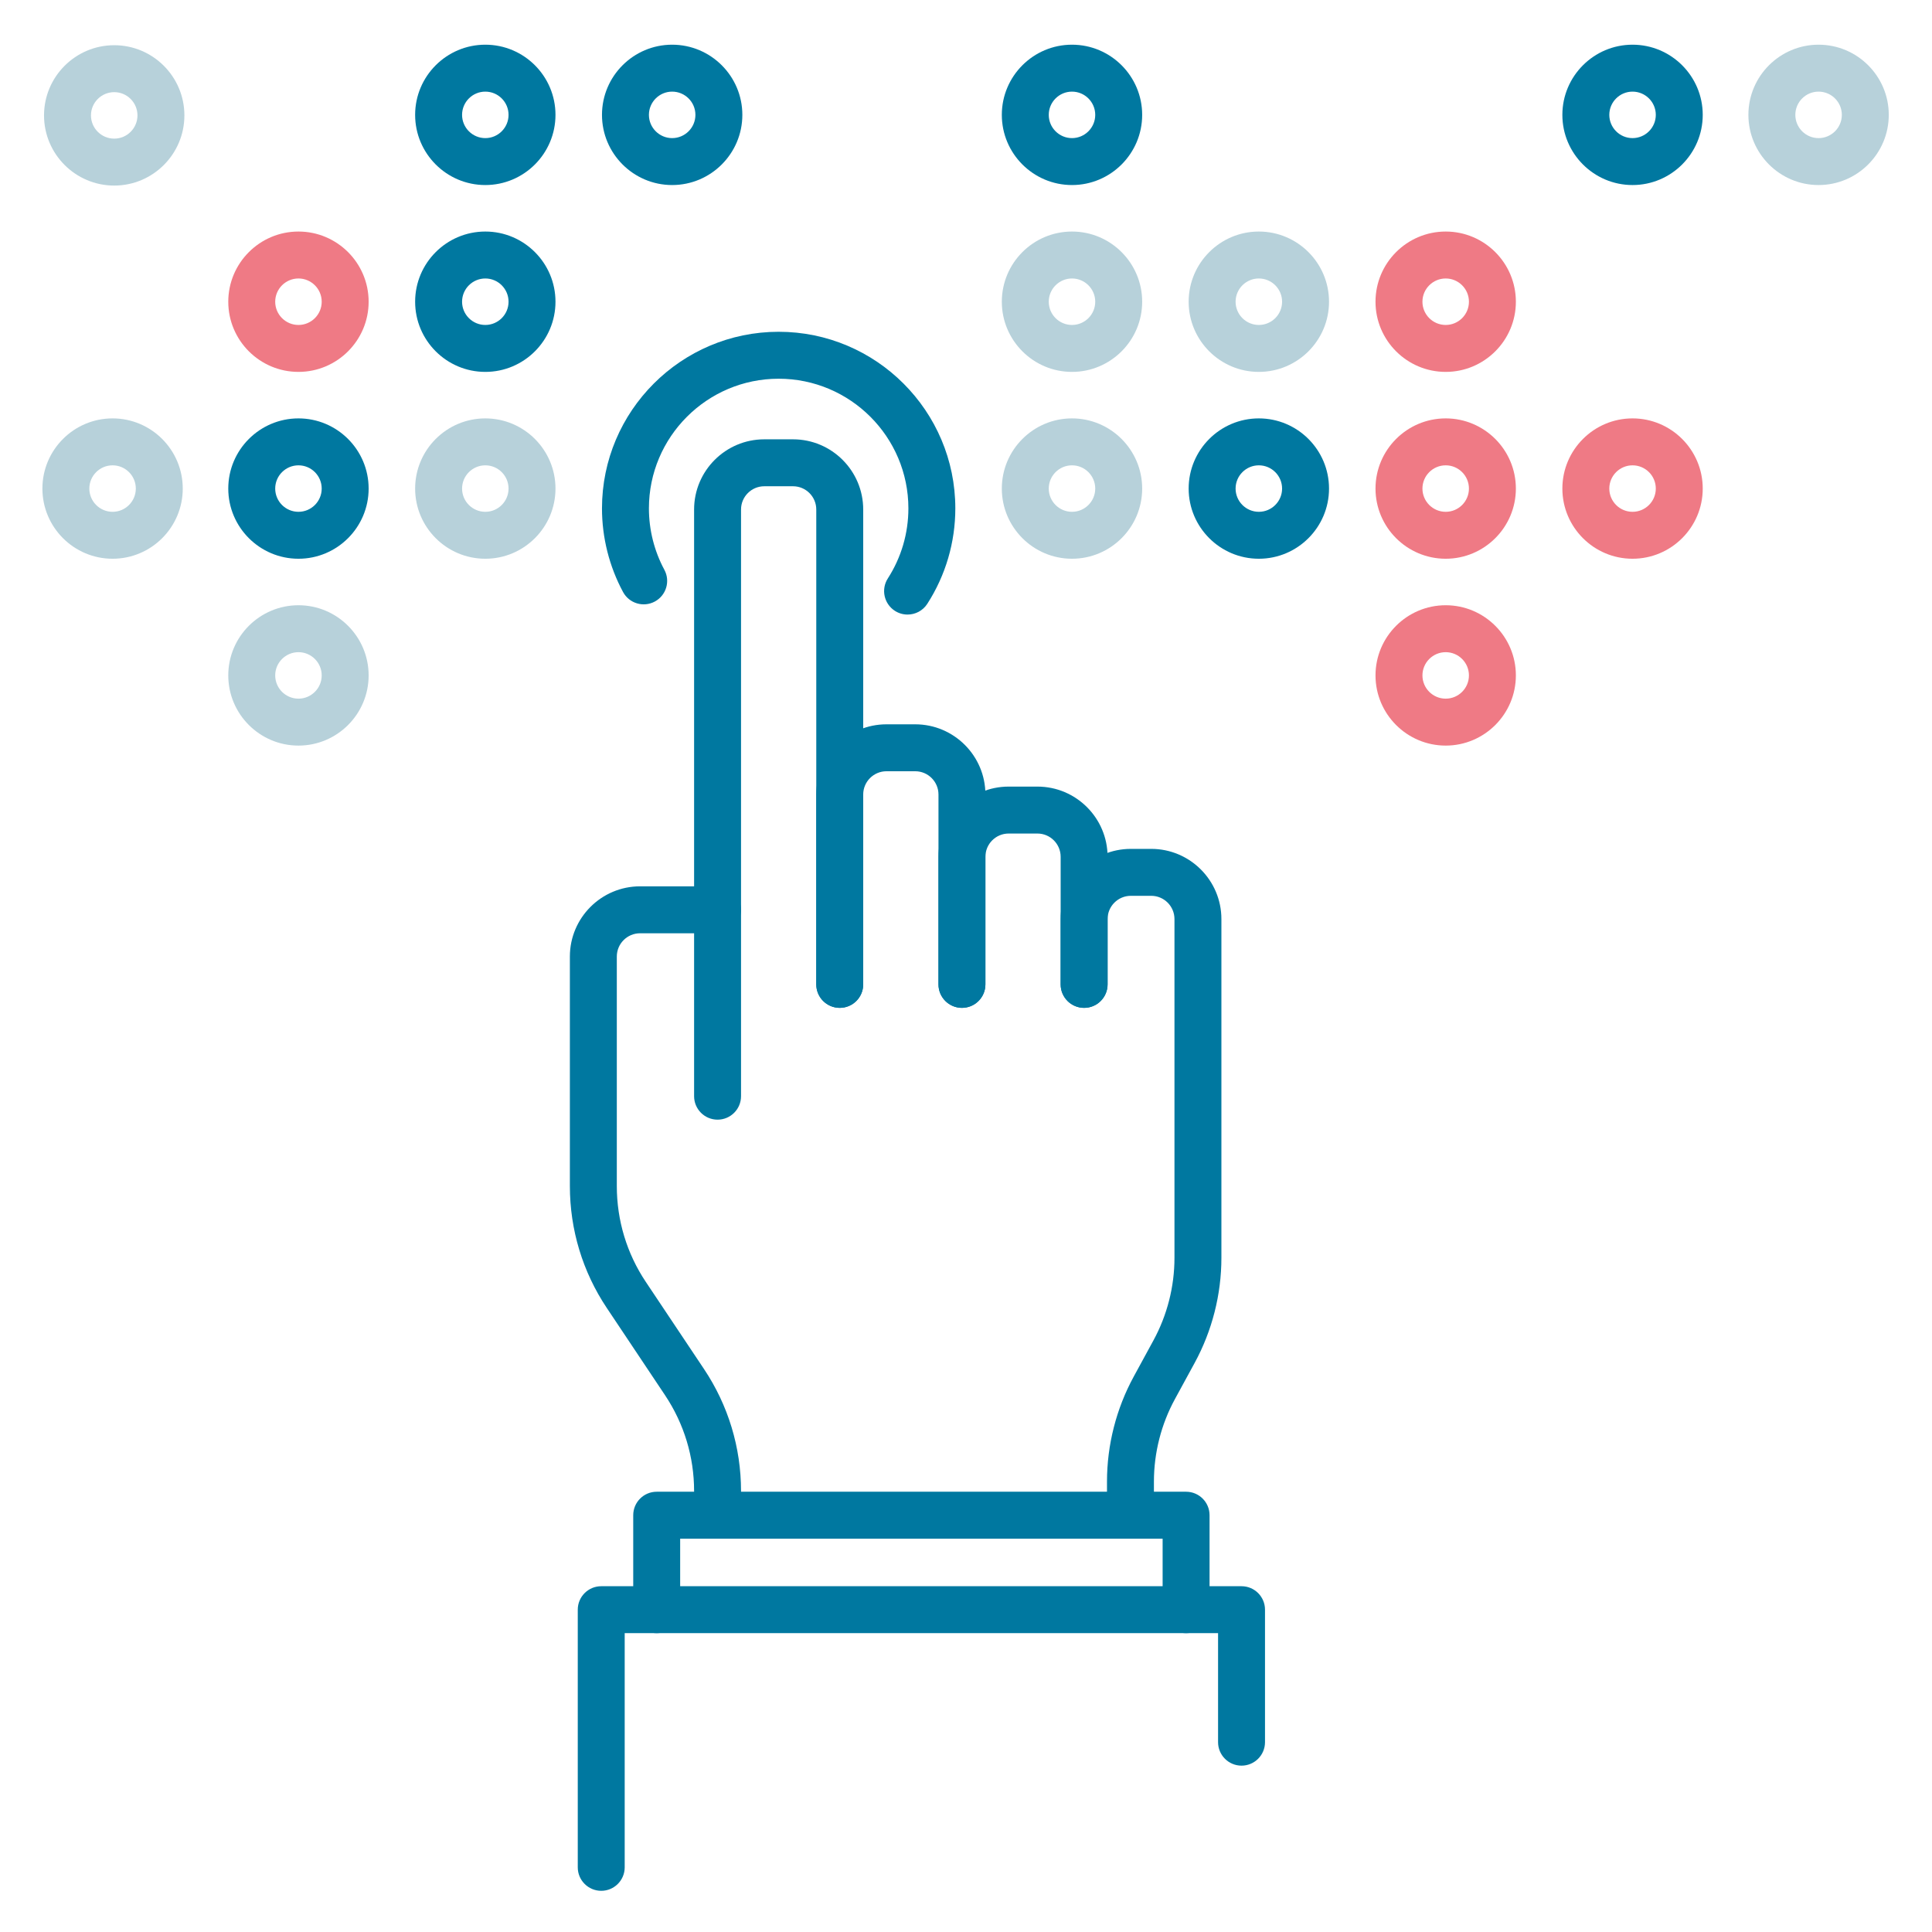
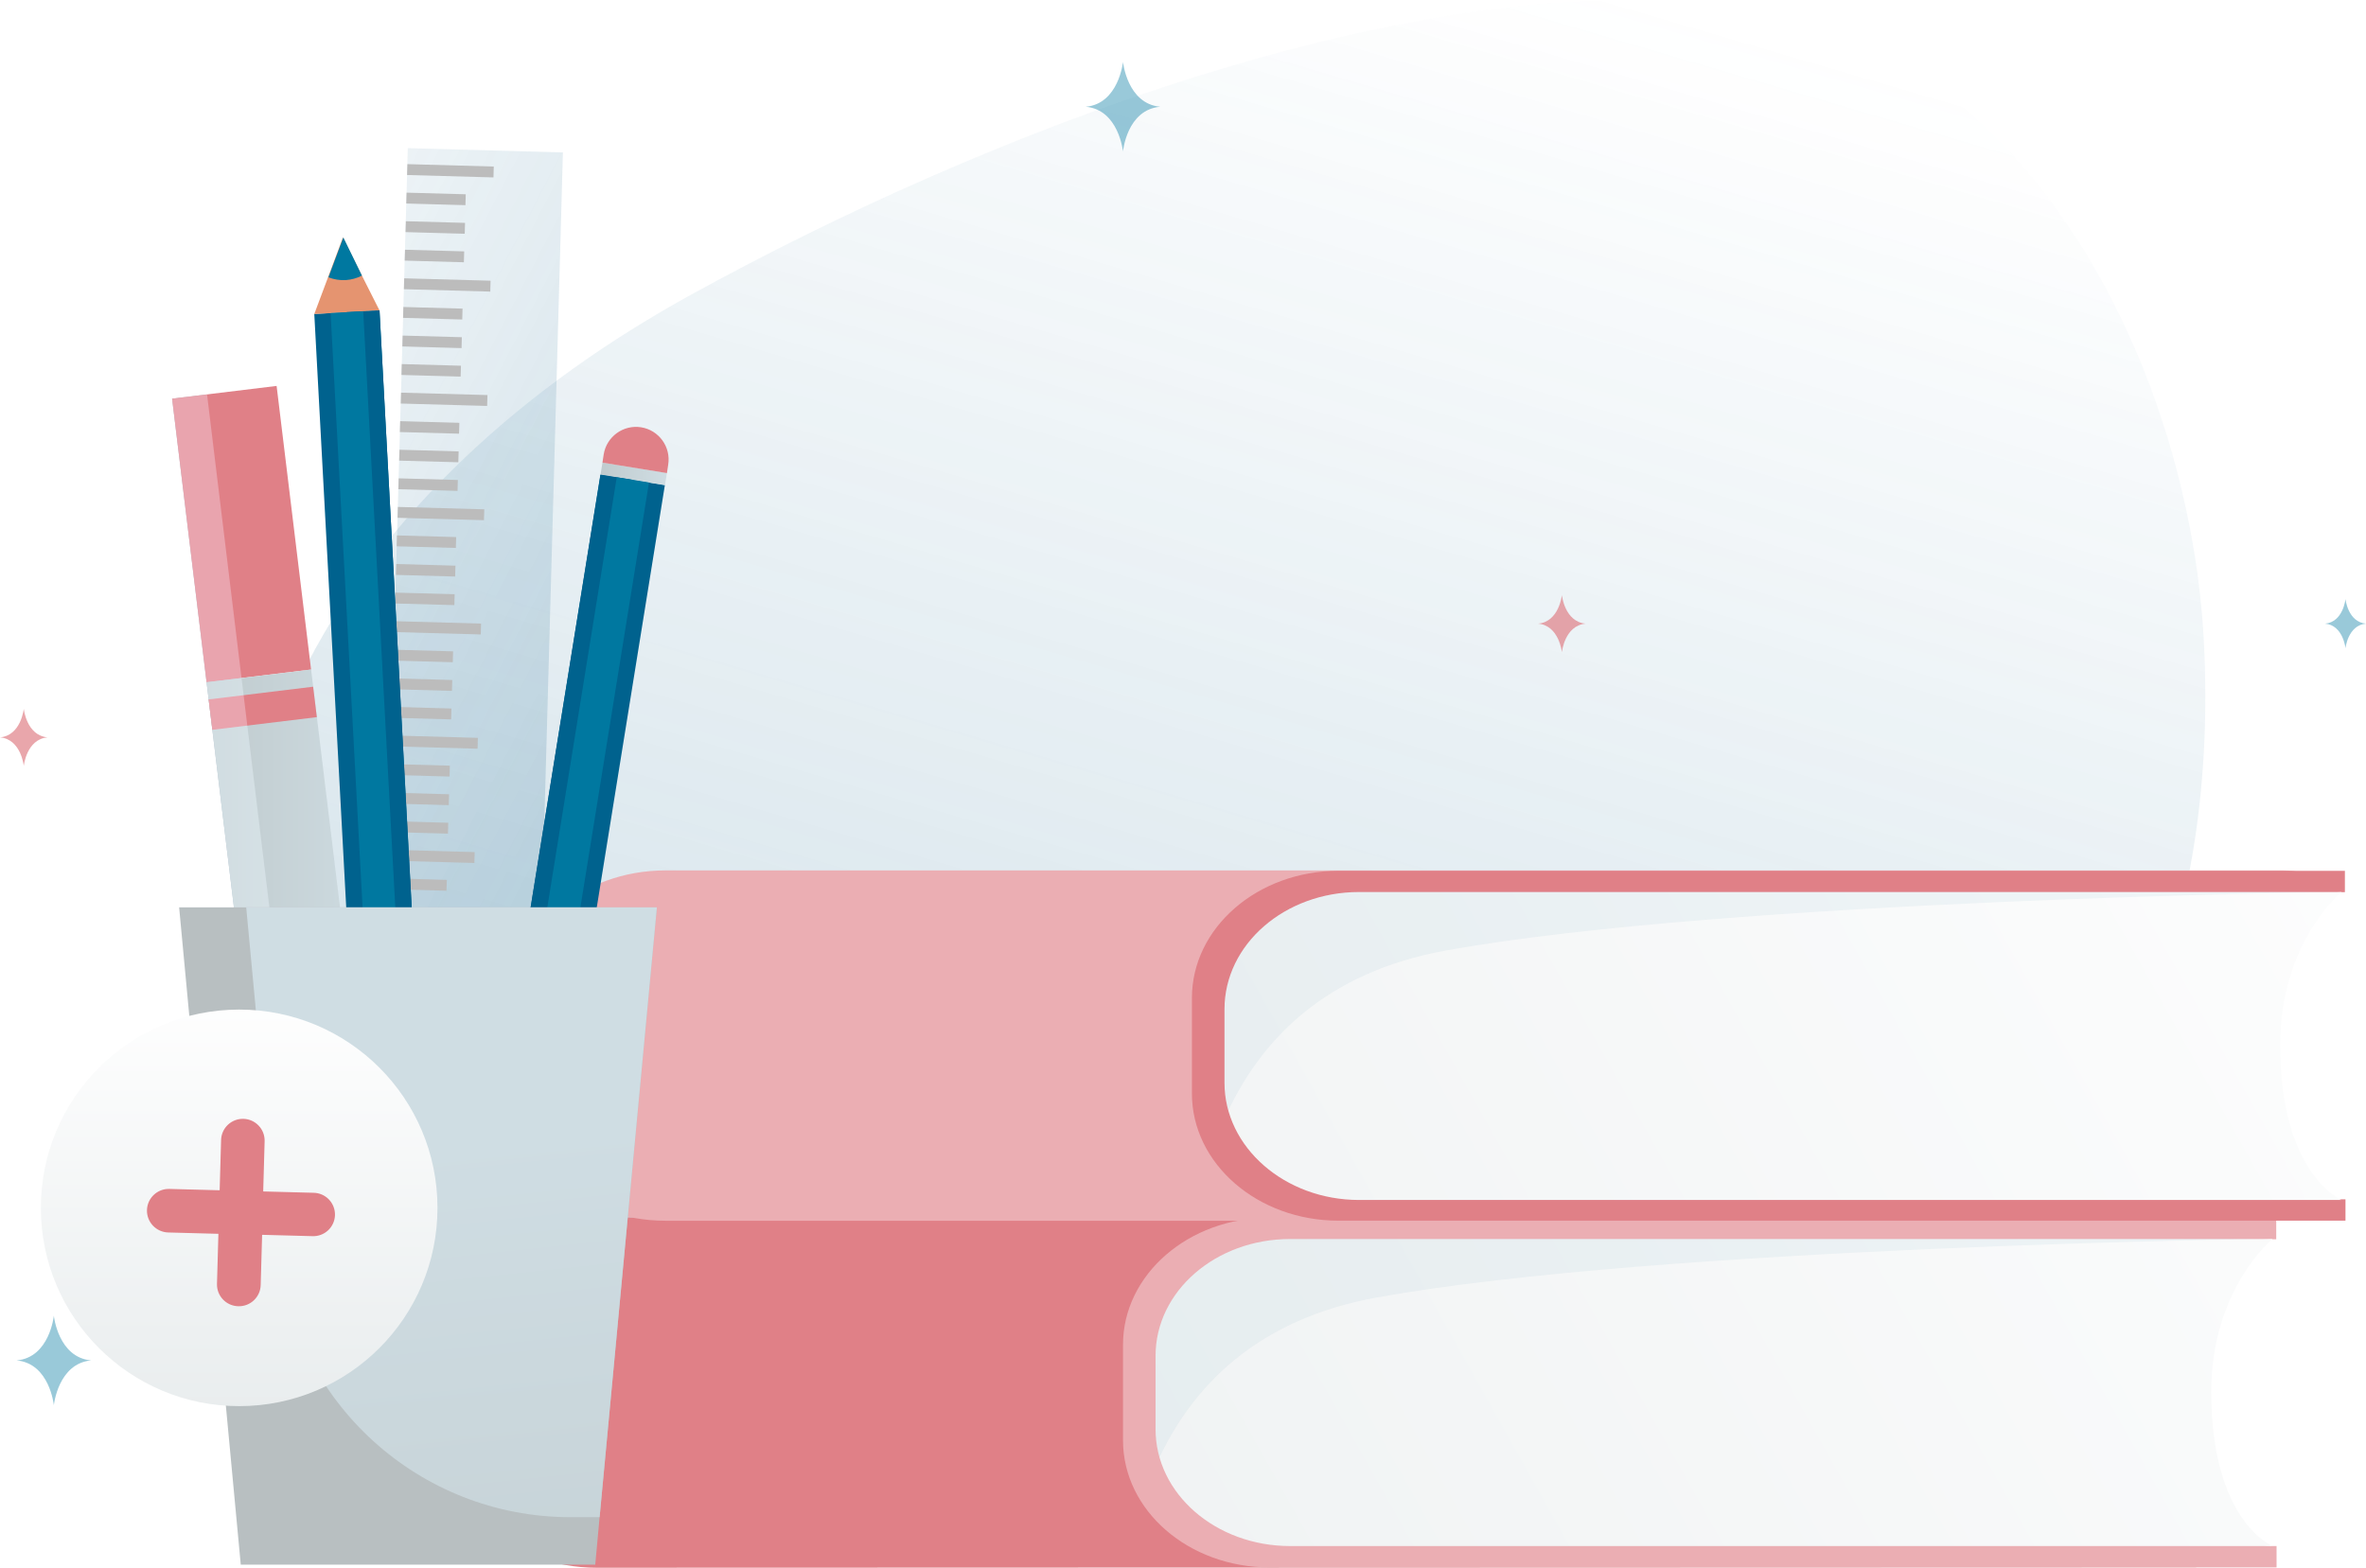
- <svg xmlns="http://www.w3.org/2000/svg" width="100%" height="100%" viewBox="0 0 420 420" version="1.1" xml:space="preserve" style="fill-rule:evenodd;clip-rule:evenodd;stroke-linejoin:round;stroke-miterlimit:2;">
-   <path d="M235.677,219.101c-2.816,0 -5.101,-2.285 -5.101,-5.101l-0,-27.743c-0,-2.789 -2.266,-5.054 -5.051,-5.054l-6.255,-0c-2.785,-0 -5.05,2.265 -5.05,5.054l-0,27.743c-0,2.816 -2.286,5.101 -5.102,5.101c-2.816,0 -5.102,-2.285 -5.102,-5.101l0,-27.743c0,-8.415 6.843,-15.258 15.254,-15.258l6.255,0c8.414,0 15.254,6.843 15.254,15.258l-0,27.743c-0,2.816 -2.282,5.101 -5.102,5.101Z" style="fill:#0078a0;fill-rule:nonzero;" />
-   <path d="M245.751,331.167c-2.816,0 -5.101,-2.285 -5.101,-5.101l-0,-3.983c-0,-7.965 2.016,-15.869 5.829,-22.855l4.255,-7.809c3,-5.5 4.585,-11.714 4.585,-17.972l-0,-73.65c-0,-2.789 -2.266,-5.054 -5.051,-5.054l-4.432,-0c-2.789,-0 -5.057,2.265 -5.057,5.054l-0,14.203c-0,2.816 -2.282,5.101 -5.102,5.101c-2.816,0 -5.101,-2.285 -5.101,-5.101l-0,-14.203c-0,-8.415 6.846,-15.258 15.26,-15.258l4.432,0c8.411,0 15.254,6.843 15.254,15.258l-0,73.65c-0,7.959 -2.017,15.863 -5.826,22.856l-4.258,7.809c-3,5.492 -4.585,11.71 -4.585,17.971l-0,3.983c-0,2.816 -2.282,5.101 -5.102,5.101Z" style="fill:#0078a0;fill-rule:nonzero;" />
-   <path d="M155.993,331.167c-2.816,0 -5.102,-2.285 -5.102,-5.101l0,-1.925c0,-7.445 -2.187,-14.652 -6.322,-20.842l-12.666,-18.972c-5.245,-7.853 -8.017,-17.008 -8.017,-26.48l0,-49.908c0,-8.415 6.847,-15.258 15.261,-15.258l16.846,0c2.816,0 5.101,2.283 5.101,5.102c0,2.82 -2.285,5.102 -5.101,5.102l-16.846,-0c-2.789,-0 -5.057,2.265 -5.057,5.054l-0,49.908c-0,7.448 2.176,14.645 6.295,20.814l12.669,18.968c5.258,7.874 8.04,17.043 8.04,26.512l0,1.925c0,2.816 -2.285,5.101 -5.101,5.101Z" style="fill:#0078a0;fill-rule:nonzero;" />
-   <path d="M155.993,243.405c-2.816,0 -5.102,-2.282 -5.102,-5.101l0,-127.541c0,-8.415 6.843,-15.258 15.254,-15.258l6.255,0c8.414,0 15.254,6.843 15.254,15.258l-0,103.237c-0,2.816 -2.282,5.101 -5.102,5.101c-2.816,0 -5.102,-2.285 -5.102,-5.101l0,-103.237c0,-2.786 -2.265,-5.054 -5.05,-5.054l-6.255,-0c-2.785,-0 -5.051,2.268 -5.051,5.054l0,127.541c0,2.819 -2.285,5.101 -5.101,5.101Z" style="fill:#0078a0;fill-rule:nonzero;" />
-   <path d="M209.118,219.101c-2.816,0 -5.102,-2.285 -5.102,-5.101l0,-41.283c0,-2.789 -2.268,-5.054 -5.054,-5.054l-6.251,0c-2.789,0 -5.057,2.265 -5.057,5.054l-0,41.283c-0,2.816 -2.282,5.101 -5.102,5.101c-2.816,0 -5.102,-2.285 -5.102,-5.101l0,-41.283c0,-8.414 6.847,-15.257 15.261,-15.257l6.251,-0c8.411,-0 15.258,6.843 15.258,15.257l-0,41.283c-0,2.816 -2.286,5.101 -5.102,5.101Z" style="fill:#0078a0;fill-rule:nonzero;" />
-   <path d="M130.702,411.046c-2.816,-0 -5.101,-2.286 -5.101,-5.102l-0,-56.013c-0,-2.819 2.285,-5.101 5.101,-5.101l139.197,-0c2.816,-0 5.102,2.282 5.102,5.101l-0,28.804c-0,2.816 -2.286,5.102 -5.102,5.102c-2.816,-0 -5.102,-2.286 -5.102,-5.102l0,-23.702l-128.993,-0l-0,50.911c-0,2.816 -2.286,5.102 -5.102,5.102Z" style="fill:#0078a0;fill-rule:nonzero;" />
-   <path d="M257.846,355.033c-2.817,-0 -5.102,-2.286 -5.102,-5.102l-0,-15.437l-104.883,-0l-0,15.437c-0,2.816 -2.286,5.102 -5.102,5.102c-2.816,-0 -5.101,-2.286 -5.101,-5.102l-0,-20.539c-0,-2.819 2.285,-5.102 5.101,-5.102l115.087,0c2.816,0 5.101,2.283 5.101,5.102l0,20.539c0,2.816 -2.285,5.102 -5.101,5.102Z" style="fill:#0078a0;fill-rule:nonzero;" />
-   <path d="M197.296,133.601c-0.946,0 -1.901,-0.262 -2.755,-0.809c-2.367,-1.527 -3.058,-4.68 -1.531,-7.051c2.922,-4.547 4.466,-9.809 4.466,-15.223c0,-15.543 -12.652,-28.188 -28.202,-28.188c-15.553,-0 -28.205,12.645 -28.205,28.188c-0,4.656 1.16,9.268 3.353,13.339c1.34,2.479 0.415,5.574 -2.068,6.911c-2.482,1.337 -5.571,0.411 -6.911,-2.071c-2.993,-5.551 -4.577,-11.84 -4.577,-18.179c-0,-21.169 17.233,-38.392 38.408,-38.392c21.179,0 38.405,17.223 38.405,38.392c0,7.373 -2.105,14.546 -6.088,20.74c-0.976,1.517 -2.615,2.343 -4.295,2.343Z" style="fill:#0078a0;fill-rule:nonzero;" />
-   <path d="M233.041,101.158c-2.785,-0 -5.05,2.265 -5.05,5.054c-0,2.786 2.265,5.051 5.05,5.051c2.786,-0 5.054,-2.265 5.054,-5.051c0,-2.789 -2.268,-5.054 -5.054,-5.054Zm0,20.308c-8.414,-0 -15.254,-6.843 -15.254,-15.254c0,-8.414 6.84,-15.257 15.254,-15.257c8.415,-0 15.258,6.843 15.258,15.257c-0,8.411 -6.843,15.254 -15.258,15.254Z" style="fill:#b7d1da;fill-rule:nonzero;" />
-   <path d="M105.504,101.158c-2.786,-0 -5.054,2.265 -5.054,5.054c-0,2.786 2.268,5.051 5.054,5.051c2.785,-0 5.05,-2.265 5.05,-5.051c0,-2.789 -2.265,-5.054 -5.05,-5.054Zm-0,20.308c-8.415,-0 -15.258,-6.843 -15.258,-15.254c0,-8.414 6.843,-15.257 15.258,-15.257c8.414,-0 15.253,6.843 15.253,15.257c0,8.411 -6.839,15.254 -15.253,15.254Z" style="fill:#b7d1da;fill-rule:nonzero;" />
-   <path d="M24.475,101.158c-2.785,-0 -5.054,2.265 -5.054,5.054c0,2.786 2.269,5.051 5.054,5.051c2.786,-0 5.051,-2.265 5.051,-5.051c0,-2.789 -2.265,-5.054 -5.051,-5.054Zm0,20.308c-8.414,-0 -15.257,-6.843 -15.257,-15.254c0,-8.414 6.843,-15.257 15.257,-15.257c8.415,-0 15.254,6.843 15.254,15.257c0,8.411 -6.839,15.254 -15.254,15.254Z" style="fill:#b7d1da;fill-rule:nonzero;" />
-   <path d="M273.661,101.158c-2.786,-0 -5.054,2.265 -5.054,5.054c-0,2.786 2.268,5.051 5.054,5.051c2.788,-0 5.054,-2.265 5.054,-5.051c-0,-2.789 -2.266,-5.054 -5.054,-5.054Zm-0,20.308c-8.411,-0 -15.258,-6.843 -15.258,-15.254c0,-8.414 6.847,-15.257 15.258,-15.257c8.414,-0 15.257,6.843 15.257,15.257c-0,8.411 -6.843,15.254 -15.257,15.254Z" style="fill:#0078a0;fill-rule:nonzero;" />
-   <path d="M314.283,101.158c-2.789,-0 -5.057,2.265 -5.057,5.054c-0,2.786 2.268,5.051 5.057,5.051c2.786,-0 5.051,-2.265 5.051,-5.051c-0,-2.789 -2.265,-5.054 -5.051,-5.054Zm0,20.308c-8.414,-0 -15.26,-6.843 -15.26,-15.254c-0,-8.414 6.846,-15.257 15.26,-15.257c8.411,-0 15.254,6.843 15.254,15.257c0,8.411 -6.843,15.254 -15.254,15.254Z" style="fill:#ef7a85;fill-rule:nonzero;" />
-   <path d="M354.899,101.158c-2.785,-0 -5.05,2.265 -5.05,5.054c-0,2.786 2.265,5.051 5.05,5.051c2.789,-0 5.058,-2.265 5.058,-5.051c-0,-2.789 -2.269,-5.054 -5.058,-5.054Zm0,20.308c-8.411,-0 -15.254,-6.843 -15.254,-15.254c0,-8.414 6.843,-15.257 15.254,-15.257c8.415,-0 15.261,6.843 15.261,15.257c0,8.411 -6.846,15.254 -15.261,15.254Z" style="fill:#ef7a85;fill-rule:nonzero;" />
-   <path d="M64.884,101.158c-2.789,-0 -5.057,2.265 -5.057,5.054c-0,2.786 2.268,5.051 5.057,5.051c2.786,-0 5.051,-2.265 5.051,-5.051c-0,-2.789 -2.265,-5.054 -5.051,-5.054Zm0,20.308c-8.414,-0 -15.26,-6.843 -15.26,-15.254c-0,-8.414 6.846,-15.257 15.26,-15.257c8.411,-0 15.254,6.843 15.254,15.257c0,8.411 -6.843,15.254 -15.254,15.254Z" style="fill:#0078a0;fill-rule:nonzero;" />
-   <path d="M233.041,60.539c-2.785,-0 -5.05,2.265 -5.05,5.054c-0,2.785 2.265,5.05 5.05,5.05c2.786,0 5.054,-2.265 5.054,-5.05c0,-2.789 -2.268,-5.054 -5.054,-5.054Zm0,20.308c-8.414,-0 -15.254,-6.843 -15.254,-15.254c0,-8.415 6.84,-15.258 15.254,-15.258c8.415,0 15.258,6.843 15.258,15.258c-0,8.411 -6.843,15.254 -15.258,15.254Z" style="fill:#b7d1da;fill-rule:nonzero;" />
-   <path d="M105.504,60.539c-2.786,-0 -5.054,2.265 -5.054,5.054c-0,2.785 2.268,5.05 5.054,5.05c2.785,0 5.05,-2.265 5.05,-5.05c0,-2.789 -2.265,-5.054 -5.05,-5.054Zm-0,20.308c-8.415,-0 -15.258,-6.843 -15.258,-15.254c0,-8.415 6.843,-15.258 15.258,-15.258c8.414,0 15.253,6.843 15.253,15.258c0,8.411 -6.839,15.254 -15.253,15.254Z" style="fill:#0078a0;fill-rule:nonzero;" />
-   <path d="M273.661,60.539c-2.786,-0 -5.054,2.265 -5.054,5.054c-0,2.785 2.268,5.05 5.054,5.05c2.788,0 5.054,-2.265 5.054,-5.05c-0,-2.789 -2.266,-5.054 -5.054,-5.054Zm-0,20.308c-8.411,-0 -15.258,-6.843 -15.258,-15.254c0,-8.415 6.847,-15.258 15.258,-15.258c8.414,0 15.257,6.843 15.257,15.258c-0,8.411 -6.843,15.254 -15.257,15.254Z" style="fill:#b7d1da;fill-rule:nonzero;" />
-   <path d="M314.283,60.539c-2.789,-0 -5.057,2.265 -5.057,5.054c-0,2.785 2.268,5.05 5.057,5.05c2.786,0 5.051,-2.265 5.051,-5.05c-0,-2.789 -2.265,-5.054 -5.051,-5.054Zm0,20.308c-8.414,-0 -15.26,-6.843 -15.26,-15.254c-0,-8.415 6.846,-15.258 15.26,-15.258c8.411,0 15.254,6.843 15.254,15.258c0,8.411 -6.843,15.254 -15.254,15.254Z" style="fill:#ef7a85;fill-rule:nonzero;" />
-   <path d="M64.884,60.539c-2.789,-0 -5.057,2.265 -5.057,5.054c-0,2.785 2.268,5.05 5.057,5.05c2.786,0 5.051,-2.265 5.051,-5.05c-0,-2.789 -2.265,-5.054 -5.051,-5.054Zm0,20.308c-8.414,-0 -15.26,-6.843 -15.26,-15.254c-0,-8.415 6.846,-15.258 15.26,-15.258c8.411,0 15.254,6.843 15.254,15.258c0,8.411 -6.843,15.254 -15.254,15.254Z" style="fill:#ef7a85;fill-rule:nonzero;" />
-   <path d="M24.832,20.033c-2.789,-0 -5.057,2.265 -5.057,5.054c-0,2.785 2.268,5.05 5.057,5.05c2.786,0 5.051,-2.265 5.051,-5.05c-0,-2.789 -2.265,-5.054 -5.051,-5.054Zm0,20.308c-8.414,-0 -15.261,-6.843 -15.261,-15.254c0,-8.415 6.847,-15.258 15.261,-15.258c8.411,0 15.254,6.843 15.254,15.258c0,8.411 -6.843,15.254 -15.254,15.254Z" style="fill:#b7d1da;fill-rule:nonzero;" />
-   <path d="M233.041,19.919c-2.785,0 -5.05,2.265 -5.05,5.051c-0,2.789 2.265,5.054 5.05,5.054c2.786,0 5.054,-2.265 5.054,-5.054c0,-2.786 -2.268,-5.051 -5.054,-5.051Zm0,20.308c-8.414,0 -15.254,-6.843 -15.254,-15.257c0,-8.411 6.84,-15.254 15.254,-15.254c8.415,0 15.258,6.843 15.258,15.254c-0,8.414 -6.843,15.257 -15.258,15.257Z" style="fill:#0078a0;fill-rule:nonzero;" />
-   <path d="M105.504,19.919c-2.786,0 -5.054,2.265 -5.054,5.051c-0,2.789 2.268,5.054 5.054,5.054c2.785,0 5.05,-2.265 5.05,-5.054c0,-2.786 -2.265,-5.051 -5.05,-5.051Zm-0,20.308c-8.415,0 -15.258,-6.843 -15.258,-15.257c0,-8.411 6.843,-15.254 15.258,-15.254c8.414,0 15.253,6.843 15.253,15.254c0,8.414 -6.839,15.257 -15.253,15.257Z" style="fill:#0078a0;fill-rule:nonzero;" />
-   <path d="M354.899,19.919c-2.785,0 -5.05,2.265 -5.05,5.051c-0,2.789 2.265,5.054 5.05,5.054c2.789,0 5.058,-2.265 5.058,-5.054c-0,-2.786 -2.269,-5.051 -5.058,-5.051Zm0,20.308c-8.411,0 -15.254,-6.843 -15.254,-15.257c0,-8.411 6.843,-15.254 15.254,-15.254c8.415,0 15.261,6.843 15.261,15.254c0,8.414 -6.846,15.257 -15.261,15.257Z" style="fill:#0078a0;fill-rule:nonzero;" />
-   <path d="M395.341,19.919c-2.785,0 -5.051,2.265 -5.051,5.051c0,2.789 2.266,5.054 5.051,5.054c2.789,0 5.058,-2.265 5.058,-5.054c-0,-2.786 -2.269,-5.051 -5.058,-5.051Zm0,20.308c-8.411,0 -15.254,-6.843 -15.254,-15.257c0,-8.411 6.843,-15.254 15.254,-15.254c8.415,0 15.261,6.843 15.261,15.254c-0,8.414 -6.846,15.257 -15.261,15.257Z" style="fill:#b7d1da;fill-rule:nonzero;" />
-   <path d="M146.119,19.919c-2.785,0 -5.05,2.265 -5.05,5.051c-0,2.789 2.265,5.054 5.05,5.054c2.789,0 5.058,-2.265 5.058,-5.054c-0,-2.786 -2.269,-5.051 -5.058,-5.051Zm0,20.308c-8.41,0 -15.253,-6.843 -15.253,-15.257c-0,-8.411 6.843,-15.254 15.253,-15.254c8.415,0 15.261,6.843 15.261,15.254c0,8.414 -6.846,15.257 -15.261,15.257Z" style="fill:#0078a0;fill-rule:nonzero;" />
-   <path d="M64.884,141.777c-2.789,0 -5.057,2.265 -5.057,5.051c-0,2.789 2.268,5.054 5.057,5.054c2.786,-0 5.051,-2.265 5.051,-5.054c-0,-2.786 -2.265,-5.051 -5.051,-5.051Zm0,20.308c-8.414,0 -15.26,-6.843 -15.26,-15.257c-0,-8.411 6.846,-15.254 15.26,-15.254c8.411,0 15.254,6.843 15.254,15.254c0,8.414 -6.843,15.257 -15.254,15.257Z" style="fill:#b7d1da;fill-rule:nonzero;" />
-   <path d="M314.283,141.777c-2.789,0 -5.057,2.265 -5.057,5.051c-0,2.789 2.268,5.054 5.057,5.054c2.786,-0 5.051,-2.265 5.051,-5.054c-0,-2.786 -2.265,-5.051 -5.051,-5.051Zm0,20.308c-8.414,0 -15.26,-6.843 -15.26,-15.257c-0,-8.411 6.846,-15.254 15.26,-15.254c8.411,0 15.254,6.843 15.254,15.254c0,8.414 -6.843,15.257 -15.254,15.257Z" style="fill:#ef7a85;fill-rule:nonzero;" />
+ <svg xmlns="http://www.w3.org/2000/svg" xmlns:xlink="http://www.w3.org/1999/xlink" viewBox="0 0 282.53 187.23">
+   <defs>
+     <style>.cls-1{isolation:isolate;}.cls-2,.cls-8{opacity:0.6;}.cls-2{fill:url(#linear-gradient);}.cls-21,.cls-3{fill:#e08087;}.cls-4{fill:#ebaeb3;}.cls-5{fill:url(#linear-gradient-2);}.cls-10,.cls-6{fill:#00628e;}.cls-6{opacity:0.05;}.cls-7{fill:url(#linear-gradient-3);}.cls-8{fill:url(#linear-gradient-4);}.cls-9{fill:#bcbcbc;}.cls-11{fill:url(#linear-gradient-5);}.cls-12{fill:#e59470;}.cls-13{fill:#ffd41d;}.cls-14,.cls-22{fill:#0078a0;}.cls-15{fill:#99735e;}.cls-16{fill:#e8613d;}.cls-17{fill:url(#linear-gradient-6);}.cls-18{fill:#c7d6e2;mix-blend-mode:soft-light;}.cls-19{fill:#b8bfc1;}.cls-20{fill:url(#linear-gradient-7);}.cls-21{opacity:0.7;}.cls-22{opacity:0.4;}.cls-23{fill:url(#linear-gradient-8);}</style>
+     <linearGradient id="linear-gradient" x1="-235.29" y1="-5.23" x2="-235.29" y2="-502.7" gradientTransform="translate(261.23 543.54) rotate(16.35)" gradientUnits="userSpaceOnUse">
+       <stop offset="0" stop-color="#31779c" />
+       <stop offset="1" stop-color="#31779c" stop-opacity="0" />
+     </linearGradient>
+     <linearGradient id="linear-gradient-2" x1="-414.3" y1="516.53" x2="318.99" y2="105.39" gradientUnits="userSpaceOnUse">
+       <stop offset="0" stop-color="#c0cbce" />
+       <stop offset="1" stop-color="#fff" />
+     </linearGradient>
+     <linearGradient id="linear-gradient-3" x1="-430" y1="488.52" x2="303.29" y2="77.38" xlink:href="#linear-gradient-2" />
+     <linearGradient id="linear-gradient-4" x1="227.16" y1="184.12" x2="-19.63" y2="56.42" gradientTransform="translate(114.25 189.32) rotate(178.41)" xlink:href="#linear-gradient" />
+     <linearGradient id="linear-gradient-5" x1="71.7" y1="56.59" x2="79.64" y2="56.59" gradientTransform="translate(159.39 100.41) rotate(170.83)" gradientUnits="userSpaceOnUse">
+       <stop offset="0" stop-color="#c0cbce" />
+       <stop offset="1" stop-color="#cfdde3" />
+     </linearGradient>
+     <linearGradient id="linear-gradient-6" x1="24.67" y1="119.71" x2="46.62" y2="119.71" gradientTransform="translate(14.7 -3.43) rotate(6.93)" xlink:href="#linear-gradient-5" />
+     <linearGradient id="linear-gradient-7" x1="66.93" y1="233.75" x2="56.61" y2="136.15" gradientTransform="matrix(1, 0, 0, 1, 0, 0)" xlink:href="#linear-gradient-5" />
+     <linearGradient id="linear-gradient-8" x1="28.56" y1="264.07" x2="28.56" y2="117.5" xlink:href="#linear-gradient-2" />
+   </defs>
+   <g class="cls-1">
+     <g id="Layer_1" data-name="Layer 1">
+       <path class="cls-2" d="M169,179.91C93,189.84,3.76,147.13,35.75,81.16c9.7-20,27.35-35.31,46.84-46C116.36,16.55,169-4.6,208.19.88c35,4.9,53.53,44.52,55,76.17C266.31,142,220.73,173.14,169,179.91Z" />
+       <path class="cls-3" d="M261.26,146.73H269a8.13,8.13,0,0,0-4.55-1.35H71.25c-10.11,0-18.3,7.11-18.3,15.88v10.09c0,8.77,8.19,15.88,18.3,15.88l191-.06Z" />
+       <path class="cls-4" d="M151.6,145.42c-9.67,0-17.5,6.8-17.5,15.18V172c0,8.39,7.83,15.19,17.5,15.19H271.85v-2.55h-.5l-30.57-2.51-6.18-21s11.93-11.62,12.71-11.92,24-1.21,24-1.21h.5v-2.53Z" />
+       <path class="cls-5" d="M264.05,166.23c0-12.3,7.32-18.26,7.32-18.26H154.06c-8.88,0-16.07,6.24-16.07,13.95v8.77c0,7.7,7.19,13.95,16.07,13.95H271.37S264.05,181.71,264.05,166.23Z" />
+       <path class="cls-6" d="M138,161.92v8.77a12.48,12.48,0,0,0,.46,3.35c4-8.41,11.54-16.5,26-19.1,33.7-6.07,106.94-7,106.94-7H154.06C145.18,148,138,154.21,138,161.92Z" />
+       <path class="cls-4" d="M269.5,105.3h7.71a8.14,8.14,0,0,0-4.56-1.35H79.48c-10.1,0-18.3,7.11-18.3,15.88v10.08c0,8.77,8.2,15.88,18.3,15.88l191,0Z" />
+       <path class="cls-3" d="M159.83,104c-9.66,0-17.5,6.8-17.5,15.19v11.4c0,8.39,7.84,15.19,17.5,15.19H280.08v-2.55h-.49L249,140.69l-6.18-21s11.92-11.63,12.7-11.93,24-1.21,24-1.21h.49V104Z" />
+       <path class="cls-7" d="M272.28,124.8c0-12.3,7.33-18.27,7.33-18.27H162.3c-8.88,0-16.08,6.25-16.08,14v8.78c0,7.7,7.2,14,16.08,14H279.61S272.28,140.28,272.28,124.8Z" />
+       <path class="cls-6" d="M146.22,120.48v8.78a12.36,12.36,0,0,0,.47,3.34c4-8.4,11.54-16.49,26-19.09,33.7-6.08,106.94-7,106.94-7H162.3C153.42,106.53,146.22,112.78,146.22,120.48Z" />
+       <rect class="cls-8" x="46.54" y="17.91" width="18.53" height="155.09" transform="translate(108.94 192.43) rotate(-178.41)" />
+       <rect class="cls-9" x="48.54" y="23.11" width="7.07" height="1.3" transform="translate(103.46 48.95) rotate(-178.41)" />
+       <rect class="cls-9" x="48.44" y="26.52" width="7.07" height="1.3" transform="translate(103.18 55.77) rotate(-178.41)" />
+       <rect class="cls-9" x="48.35" y="29.93" width="7.07" height="1.3" transform="translate(102.89 62.59) rotate(-178.4)" />
+       <rect class="cls-9" x="48.16" y="36.75" width="7.07" height="1.3" transform="translate(102.32 76.23) rotate(-178.41)" />
+       <rect class="cls-9" x="48.06" y="40.16" width="7.07" height="1.3" transform="translate(102.04 83.05) rotate(-178.41)" />
+       <rect class="cls-9" x="47.97" y="43.58" width="7.07" height="1.3" transform="translate(101.75 89.87) rotate(-178.41)" />
+       <rect class="cls-9" x="47.78" y="50.4" width="7.07" height="1.3" transform="translate(101.18 103.5) rotate(-178.41)" />
+       <rect class="cls-9" x="47.68" y="53.81" width="7.07" height="1.3" transform="translate(100.9 110.32) rotate(-178.41)" />
+       <rect class="cls-9" x="47.59" y="57.22" width="7.07" height="1.3" transform="translate(100.61 117.15) rotate(-178.4)" />
+       <rect class="cls-9" x="47.4" y="64.05" width="7.07" height="1.3" transform="translate(100.04 130.78) rotate(-178.41)" />
+       <rect class="cls-9" x="47.3" y="67.46" width="7.07" height="1.3" transform="translate(99.76 137.6) rotate(-178.41)" />
+       <rect class="cls-9" x="47.21" y="70.87" width="7.07" height="1.3" transform="translate(99.48 144.42) rotate(-178.41)" />
+       <rect class="cls-9" x="47.02" y="77.69" width="7.07" height="1.3" transform="translate(98.9 158.06) rotate(-178.4)" />
+       <rect class="cls-9" x="46.92" y="81.1" width="7.07" height="1.3" transform="translate(98.62 164.88) rotate(-178.41)" />
+       <rect class="cls-9" x="46.83" y="84.52" width="7.07" height="1.3" transform="translate(98.34 171.7) rotate(-178.41)" />
+       <rect class="cls-9" x="46.64" y="91.34" width="7.07" height="1.3" transform="translate(97.77 185.34) rotate(-178.41)" />
+       <rect class="cls-9" x="46.54" y="94.75" width="7.07" height="1.3" transform="translate(97.48 192.16) rotate(-178.41)" />
+       <rect class="cls-9" x="46.45" y="98.16" width="7.07" height="1.3" transform="translate(97.2 198.97) rotate(-178.41)" />
+       <rect class="cls-9" x="46.26" y="104.99" width="7.07" height="1.3" transform="translate(96.63 212.62) rotate(-178.4)" />
+       <rect class="cls-9" x="46.16" y="108.4" width="7.07" height="1.3" transform="translate(96.34 219.43) rotate(-178.41)" />
+       <rect class="cls-9" x="46.07" y="111.81" width="7.07" height="1.3" transform="translate(96.06 226.25) rotate(-178.41)" />
+       <rect class="cls-9" x="45.88" y="118.63" width="7.07" height="1.3" transform="translate(95.49 239.89) rotate(-178.4)" />
+       <rect class="cls-9" x="45.78" y="122.04" width="7.07" height="1.3" transform="translate(95.2 246.71) rotate(-178.4)" />
+       <rect class="cls-9" x="45.69" y="125.46" width="7.07" height="1.3" transform="translate(94.92 253.53) rotate(-178.4)" />
+       <rect class="cls-9" x="45.5" y="132.28" width="7.07" height="1.3" transform="translate(94.36 267.17) rotate(-178.41)" />
+       <rect class="cls-9" x="45.4" y="135.69" width="7.07" height="1.3" transform="translate(94.07 273.99) rotate(-178.41)" />
+       <rect class="cls-9" x="45.31" y="139.1" width="7.07" height="1.3" transform="translate(93.77 280.81) rotate(-178.4)" />
+       <rect class="cls-9" x="45.12" y="145.92" width="7.07" height="1.3" transform="translate(93.21 294.45) rotate(-178.41)" />
+       <rect class="cls-9" x="45.02" y="149.34" width="7.07" height="1.3" transform="translate(92.93 301.26) rotate(-178.41)" />
+       <rect class="cls-9" x="44.93" y="152.75" width="7.07" height="1.3" transform="translate(92.64 308.08) rotate(-178.41)" />
+       <rect class="cls-9" x="44.74" y="159.57" width="7.07" height="1.3" transform="translate(92.07 321.72) rotate(-178.41)" />
+       <rect class="cls-9" x="44.64" y="162.98" width="7.07" height="1.3" transform="translate(91.79 328.54) rotate(-178.41)" />
+       <rect class="cls-9" x="44.55" y="166.39" width="7.07" height="1.3" transform="translate(91.51 335.36) rotate(-178.41)" />
+       <rect class="cls-9" x="44.83" y="156.2" width="10.32" height="1.3" transform="translate(95.6 315.04) rotate(-178.41)" />
+       <rect class="cls-9" x="44.45" y="169.85" width="10.32" height="1.3" transform="translate(94.47 342.32) rotate(-178.41)" />
+       <rect class="cls-9" x="48.63" y="19.74" width="10.32" height="1.3" transform="translate(106.99 42.27) rotate(-178.41)" />
+       <rect class="cls-9" x="48.25" y="33.39" width="10.32" height="1.3" transform="translate(105.85 69.54) rotate(-178.41)" />
+       <rect class="cls-9" x="47.87" y="47.03" width="10.32" height="1.3" transform="translate(104.72 96.82) rotate(-178.41)" />
+       <rect class="cls-9" x="47.49" y="60.68" width="10.32" height="1.3" transform="translate(103.58 124.1) rotate(-178.41)" />
+       <rect class="cls-9" x="47.11" y="74.33" width="10.32" height="1.3" transform="translate(102.44 151.38) rotate(-178.41)" />
+       <rect class="cls-9" x="46.73" y="87.97" width="10.32" height="1.3" transform="translate(101.3 178.65) rotate(-178.41)" />
+       <rect class="cls-9" x="46.35" y="101.62" width="10.32" height="1.3" transform="translate(100.16 205.93) rotate(-178.41)" />
+       <rect class="cls-9" x="45.97" y="115.27" width="10.32" height="1.3" transform="translate(99.02 233.21) rotate(-178.41)" />
+       <rect class="cls-9" x="45.59" y="128.91" width="10.32" height="1.3" transform="translate(97.89 260.48) rotate(-178.41)" />
+       <rect class="cls-9" x="45.21" y="142.56" width="10.32" height="1.3" transform="translate(96.74 287.76) rotate(-178.41)" />
+       <rect class="cls-10" x="62.84" y="56.61" width="7.8" height="110.68" transform="translate(114.8 233.1) rotate(-170.84)" />
+       <rect class="cls-11" x="71.77" y="55.87" width="7.8" height="1.46" transform="translate(141.36 124.52) rotate(-170.83)" />
+       <path class="cls-3" d="M71.94,55.25l7.7,1.25.15-1a3.9,3.9,0,0,0-3.23-4.47h0a3.91,3.91,0,0,0-4.47,3.23Z" />
+       <polygon class="cls-12" points="54.08 165.95 55.25 170.46 56.5 175.4 59.25 171.13 61.78 167.19 54.08 165.95" />
+       <path class="cls-13" d="M55.25,170.46l1.25,4.94,2.75-4.27a4.87,4.87,0,0,0-2-.76A5,5,0,0,0,55.25,170.46Z" />
+       <rect class="cls-10" x="62.87" y="56.3" width="3.9" height="110.68" transform="translate(111.02 232.17) rotate(-170.83)" />
+       <rect class="cls-14" x="64.79" y="56.61" width="3.9" height="110.68" transform="translate(114.8 233.1) rotate(-170.83)" />
+       <rect class="cls-10" x="40.5" y="37.2" width="7.8" height="110.68" transform="translate(-4.91 2.52) rotate(-3.08)" />
+       <rect class="cls-15" x="43.51" y="147.8" width="7.8" height="1.46" transform="translate(-7.91 2.76) rotate(-3.08)" />
+       <path class="cls-16" d="M51.35,149.05l-7.79.42,0,1a3.89,3.89,0,0,0,4.1,3.68h0A3.89,3.89,0,0,0,51.4,150Z" />
+       <polygon class="cls-12" points="45.32 37.08 43.22 32.92 40.95 28.36 39.17 33.12 37.53 37.5 45.32 37.08" />
+       <path class="cls-14" d="M43.22,32.92,41,28.36l-1.78,4.76a5,5,0,0,0,2.08.33A5.11,5.11,0,0,0,43.22,32.92Z" />
+       <rect class="cls-10" x="44.4" y="37.09" width="3.9" height="110.68" transform="translate(-4.91 2.63) rotate(-3.09)" />
+       <rect class="cls-14" x="42.45" y="37.2" width="3.9" height="110.68" transform="translate(-4.91 2.52) rotate(-3.08)" />
+       <rect class="cls-3" x="22.56" y="46.72" width="12.57" height="34.12" transform="translate(-7.48 3.95) rotate(-6.93)" />
+       <rect class="cls-17" x="29.36" y="80.43" width="12.57" height="78.56" transform="translate(-14.18 5.18) rotate(-6.93)" />
+       <rect class="cls-3" x="25.09" y="82.76" width="12.57" height="3.66" transform="translate(-9.98 4.4) rotate(-6.93)" />
+       <rect class="cls-18" x="27.33" y="46.94" width="4.21" height="112.67" transform="translate(-12.25 4.31) rotate(-6.93)" />
+       <polygon class="cls-19" points="78.44 108.36 71.6 181.19 71.08 186.86 28.75 186.86 21.39 108.36 78.44 108.36" />
+       <path class="cls-20" d="M78.44,108.36,71.6,181.19H68.09a35,35,0,0,1-34.83-31.71L29.4,108.36Z" />
+       <path class="cls-21" d="M186.51,71.07s.32,3.19,2.84,3.41c-2.52.22-2.84,3.41-2.84,3.41s-.33-3.19-2.84-3.41C186.18,74.26,186.51,71.07,186.51,71.07Z" />
+       <path class="cls-21" d="M2.84,84.65s.32,3.19,2.84,3.41c-2.52.22-2.84,3.41-2.84,3.41S2.52,88.28,0,88.06C2.52,87.84,2.84,84.65,2.84,84.65Z" />
+       <path class="cls-22" d="M134.1,7.4s.5,5,4.45,5.35c-4,.34-4.45,5.34-4.45,5.34s-.51-5-4.45-5.34C133.59,12.4,134.1,7.4,134.1,7.4Z" />
+       <path class="cls-22" d="M6.43,157.13s.51,5,4.46,5.34c-3.95.35-4.46,5.35-4.46,5.35s-.5-5-4.45-5.35C5.93,162.13,6.43,157.13,6.43,157.13Z" />
+       <path class="cls-22" d="M280.08,71.54s.28,2.75,2.45,2.94c-2.17.19-2.45,2.94-2.45,2.94s-.27-2.75-2.44-2.94C279.81,74.29,280.08,71.54,280.08,71.54Z" />
+       <circle class="cls-23" cx="28.56" cy="144.25" r="23.68" />
+       <path class="cls-3" d="M37.43,142.45l-6-.16.17-6a2.6,2.6,0,0,0-2.53-2.67h0a2.6,2.6,0,0,0-2.67,2.53l-.17,6-6-.16a2.6,2.6,0,0,0-2.68,2.52h0a2.61,2.61,0,0,0,2.53,2.68l6,.16-.17,6A2.6,2.6,0,0,0,28.46,156h0a2.6,2.6,0,0,0,2.67-2.53l.17-6,6,.16A2.59,2.59,0,0,0,40,145.13h0A2.6,2.6,0,0,0,37.43,142.45Z" />
+     </g>
+   </g>
</svg>
